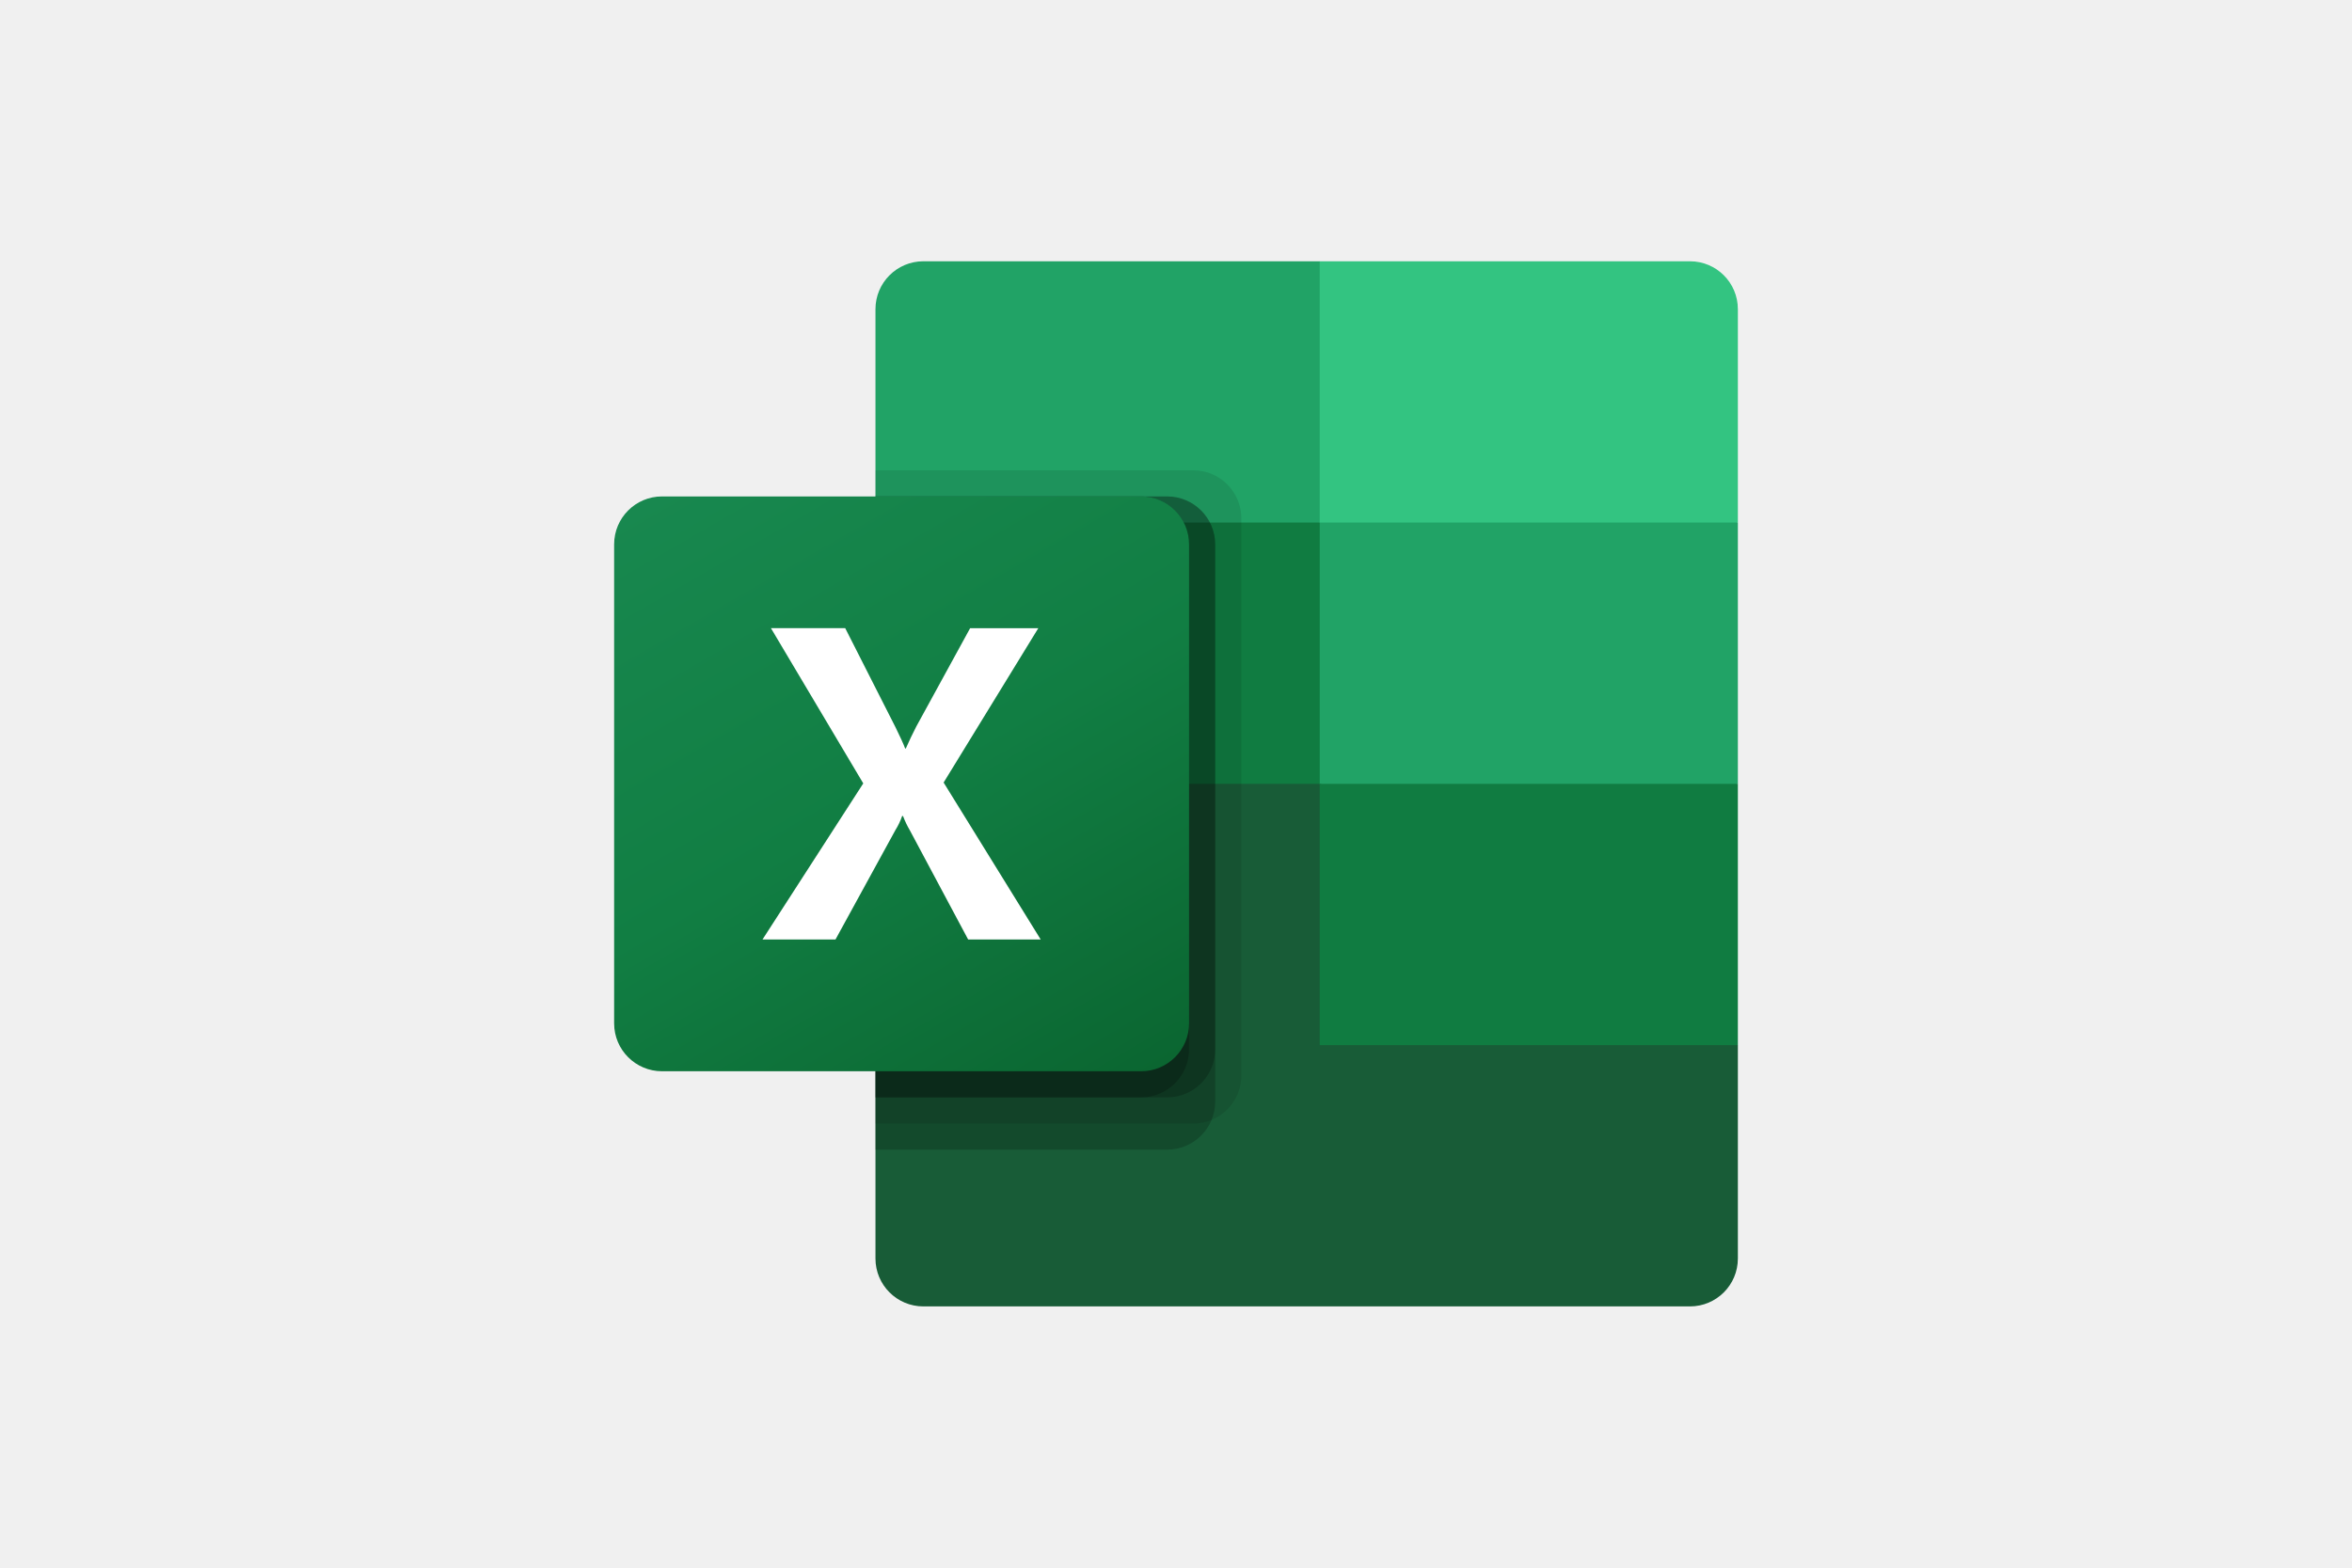
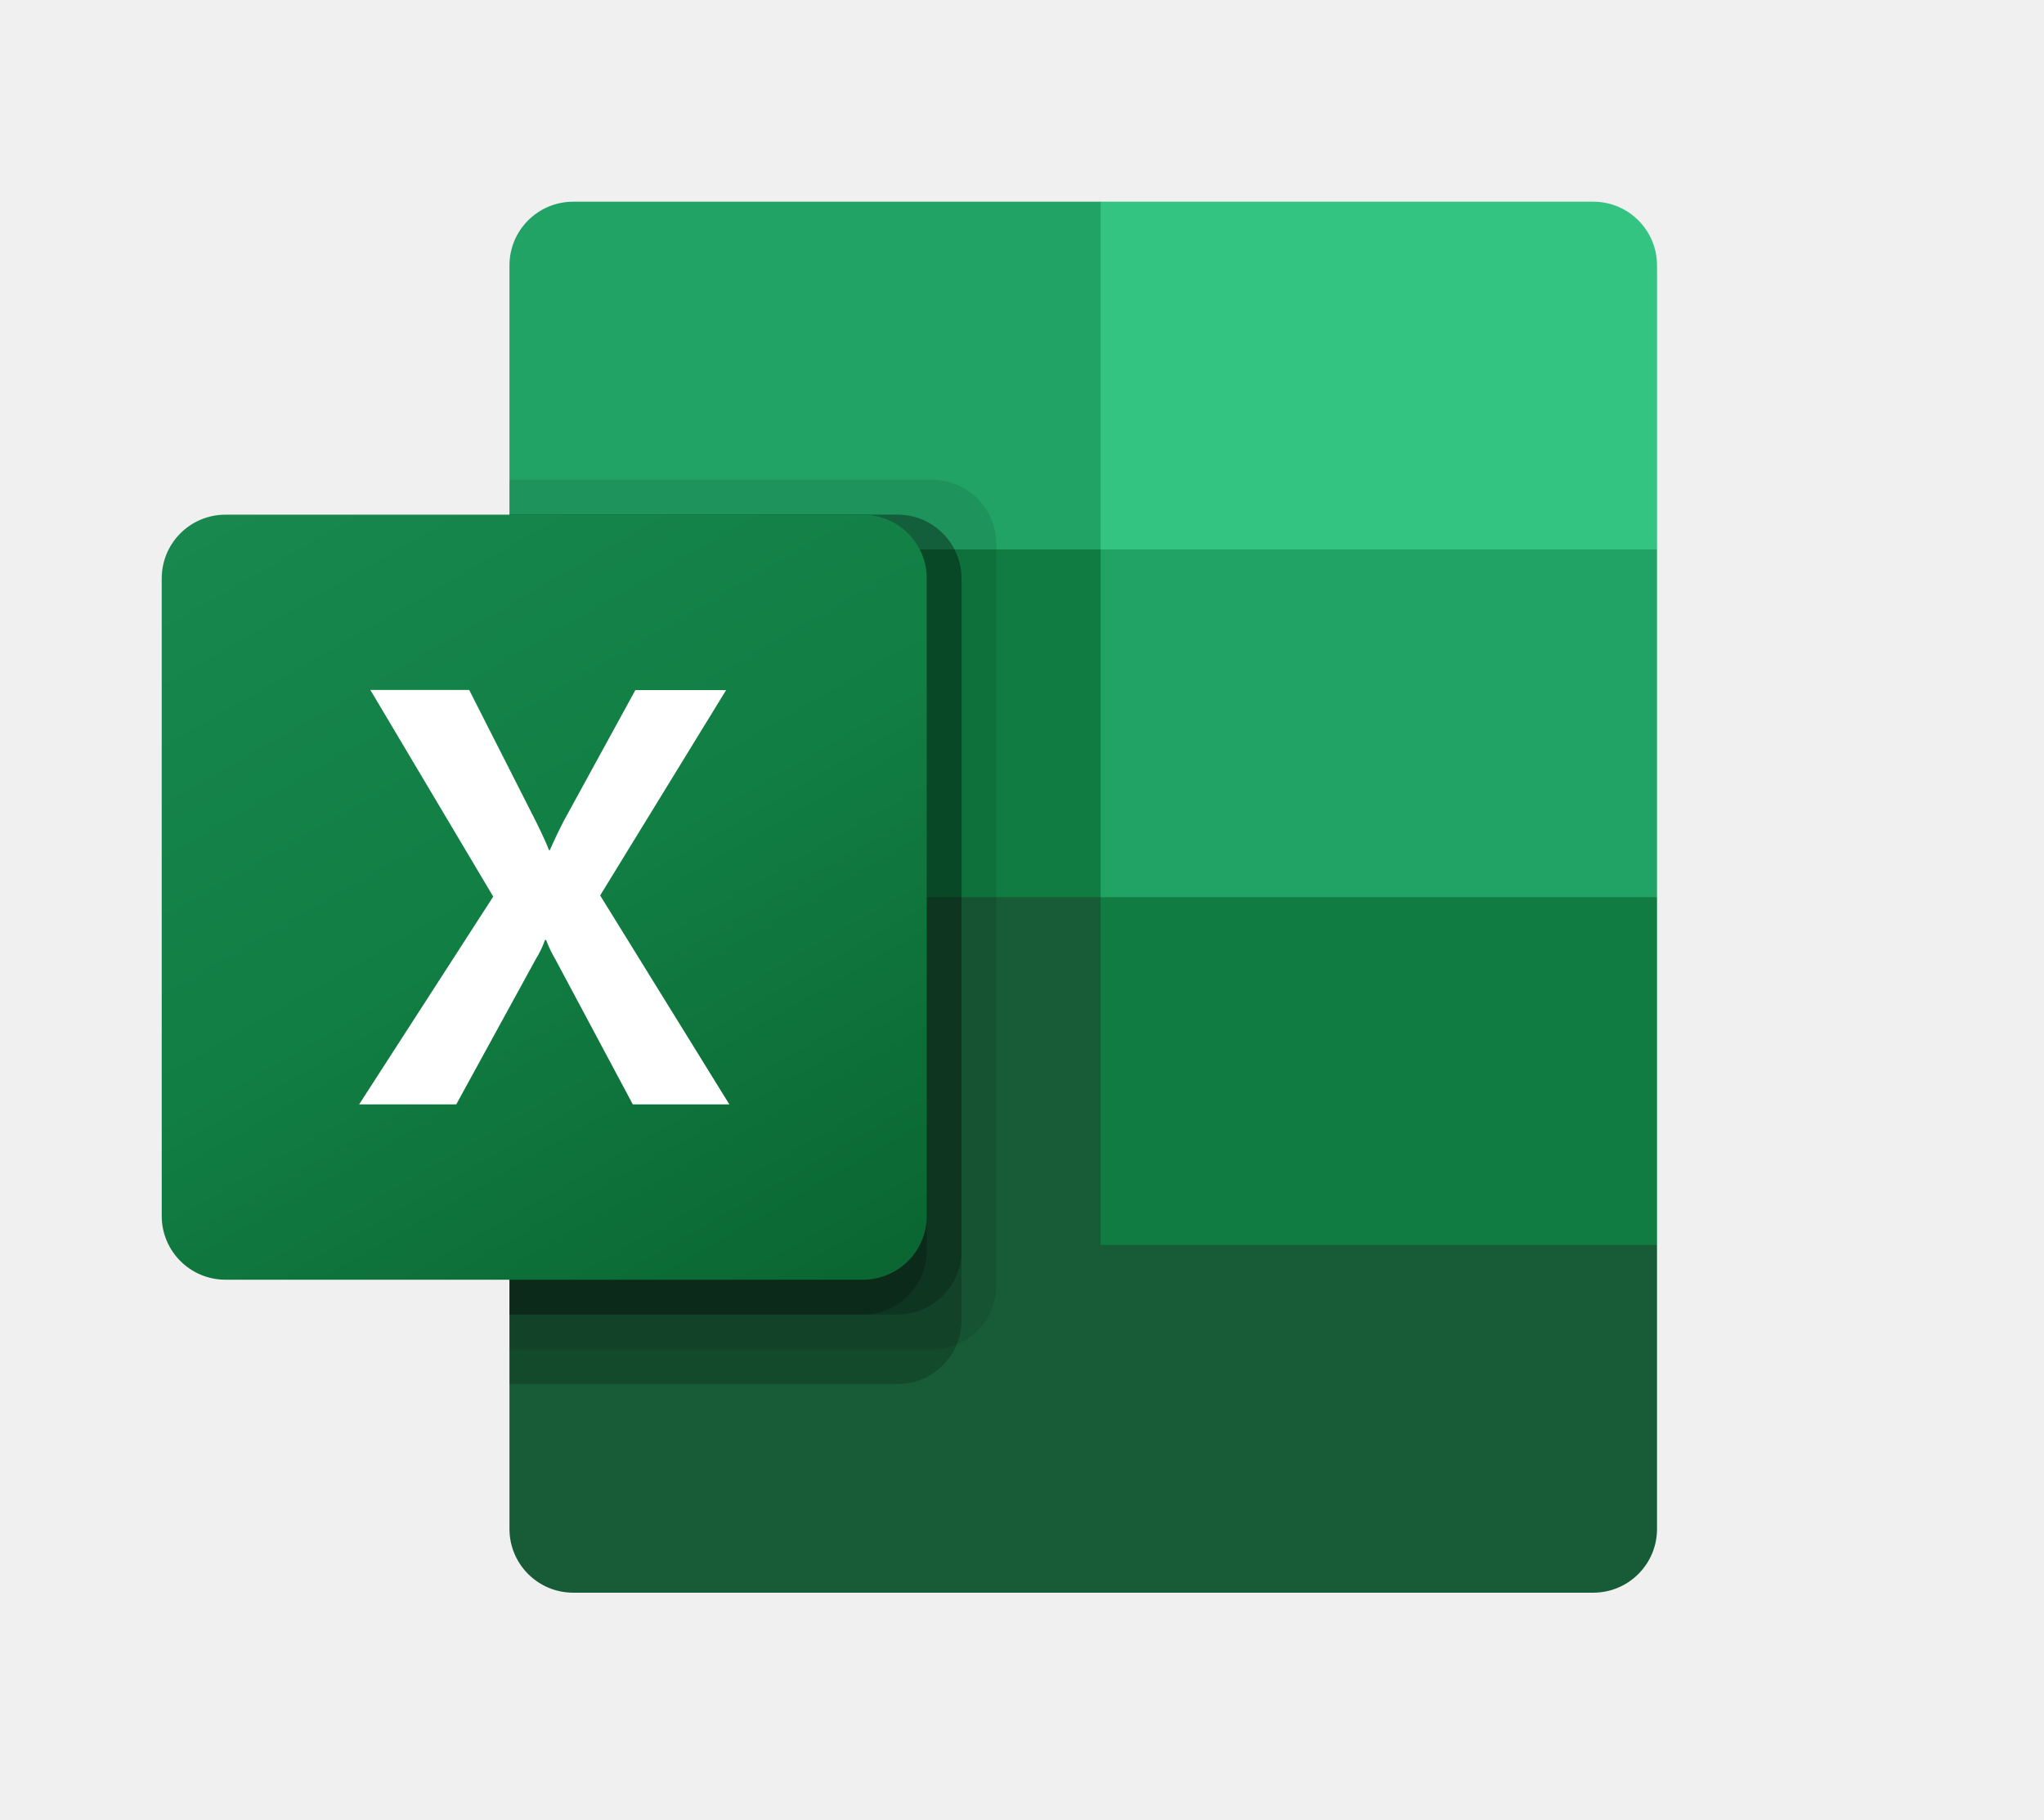
- <svg xmlns="http://www.w3.org/2000/svg" height="800" width="1200" viewBox="-343.462 -532.5 2976.675 3195">
-   <path d="M1437.75 1011.75L532.5 852v1180.393c0 53.907 43.7 97.607 97.607 97.607h1562.036c53.907 0 97.607-43.7 97.607-97.607V1597.5z" fill="#185C37" />
-   <path d="M1437.75 0H630.107C576.2 0 532.5 43.7 532.5 97.607V532.5l905.25 532.5L1917 1224.75 2289.75 1065V532.5z" fill="#21A366" />
-   <path d="M532.5 532.5h905.25V1065H532.5z" fill="#107C41" />
-   <path d="M1180.393 426H532.5v1331.25h647.893c53.834-.175 97.432-43.773 97.607-97.607V523.607c-.175-53.834-43.773-97.432-97.607-97.607z" opacity=".1" />
-   <path d="M1127.143 479.25H532.5V1810.5h594.643c53.834-.175 97.432-43.773 97.607-97.607V576.857c-.175-53.834-43.773-97.432-97.607-97.607z" opacity=".2" />
-   <path d="M1127.143 479.25H532.5V1704h594.643c53.834-.175 97.432-43.773 97.607-97.607V576.857c-.175-53.834-43.773-97.432-97.607-97.607z" opacity=".2" />
-   <path d="M1073.893 479.25H532.5V1704h541.393c53.834-.175 97.432-43.773 97.607-97.607V576.857c-.175-53.834-43.773-97.432-97.607-97.607z" opacity=".2" />
-   <linearGradient gradientTransform="matrix(1 0 0 -1 0 2132)" y2="404.982" x2="967.987" y1="1729.018" x1="203.513" gradientUnits="userSpaceOnUse" id="a">
-     <stop offset="0" stop-color="#18884f" />
-     <stop offset=".5" stop-color="#117e43" />
-     <stop offset="1" stop-color="#0b6631" />
+ <svg xmlns="http://www.w3.org/2000/svg" viewBox="-247.647 -308.85 3129.98 2786.04" style="max-height: 500px" width="3129.98" height="2786.04">
+   <path fill="#185C37" d="M1437.75 1011.75L532.5 852v1180.393c0 53.907 43.7 97.607 97.607 97.607h1562.036c53.907 0 97.607-43.7 97.607-97.607V1597.5z" />
+   <path fill="#21A366" d="M1437.75 0H630.107C576.2 0 532.5 43.7 532.5 97.607V532.5l905.25 532.5L1917 1224.75 2289.75 1065V532.5z" />
+   <path fill="#107C41" d="M532.5 532.5h905.25V1065H532.5z" />
+   <path opacity=".1" d="M1180.393 426H532.5v1331.25h647.893c53.834-.175 97.432-43.773 97.607-97.607V523.607c-.175-53.834-43.773-97.432-97.607-97.607z" />
+   <path opacity=".2" d="M1127.143 479.25H532.5V1810.5h594.643c53.834-.175 97.432-43.773 97.607-97.607V576.857c-.175-53.834-43.773-97.432-97.607-97.607z" />
+   <path opacity=".2" d="M1127.143 479.25H532.5V1704h594.643c53.834-.175 97.432-43.773 97.607-97.607V576.857c-.175-53.834-43.773-97.432-97.607-97.607z" />
+   <path opacity=".2" d="M1073.893 479.25H532.5V1704h541.393c53.834-.175 97.432-43.773 97.607-97.607V576.857c-.175-53.834-43.773-97.432-97.607-97.607z" />
+   <linearGradient id="a" gradientUnits="userSpaceOnUse" x1="203.513" y1="1729.018" x2="967.987" y2="404.982" gradientTransform="matrix(1 0 0 -1 0 2132)">
+     <stop stop-color="#18884f" offset="0" />
+     <stop stop-color="#117e43" offset=".5" />
+     <stop stop-color="#0b6631" offset="1" />
  </linearGradient>
-   <path d="M97.607 479.25h976.285c53.907 0 97.607 43.7 97.607 97.607v976.285c0 53.907-43.7 97.607-97.607 97.607H97.607C43.7 1650.75 0 1607.05 0 1553.143V576.857c0-53.907 43.7-97.607 97.607-97.607z" fill="url(#a)" />
-   <path d="M302.3 1382.264l205.332-318.169L319.5 747.683h151.336l102.666 202.35c9.479 19.223 15.975 33.494 19.49 42.919h1.331a798.667 798.667 0 0121.3-44.677L725.371 747.79H864.3l-192.925 314.548L869.2 1382.263H721.378L602.79 1160.158a186.298 186.298 0 01-14.164-29.66h-1.757a140.458 140.458 0 01-13.739 28.755l-122.102 223.011z" fill="#FFF" />
-   <path d="M2192.143 0H1437.75v532.5h852V97.607C2289.75 43.7 2246.05 0 2192.143 0z" fill="#33C481" />
-   <path d="M1437.75 1065h852v532.5h-852z" fill="#107C41" />
+   <path fill="url(#a)" d="M97.607 479.25h976.285c53.907 0 97.607 43.7 97.607 97.607v976.285c0 53.907-43.7 97.607-97.607 97.607H97.607C43.7 1650.75 0 1607.05 0 1553.143V576.857c0-53.907 43.7-97.607 97.607-97.607z" />
+   <path fill="#FFF" d="M302.3 1382.264l205.332-318.169L319.5 747.683h151.336l102.666 202.35c9.479 19.223 15.975 33.494 19.49 42.919h1.331a798.667 798.667 0 0121.3-44.677L725.371 747.79H864.3l-192.925 314.548L869.2 1382.263H721.378L602.79 1160.158a186.298 186.298 0 01-14.164-29.66h-1.757a140.458 140.458 0 01-13.739 28.755l-122.102 223.011z" />
+   <path fill="#33C481" d="M2192.143 0H1437.75v532.5h852V97.607C2289.75 43.7 2246.05 0 2192.143 0z" />
+   <path fill="#107C41" d="M1437.75 1065h852v532.5h-852z" />
</svg>
